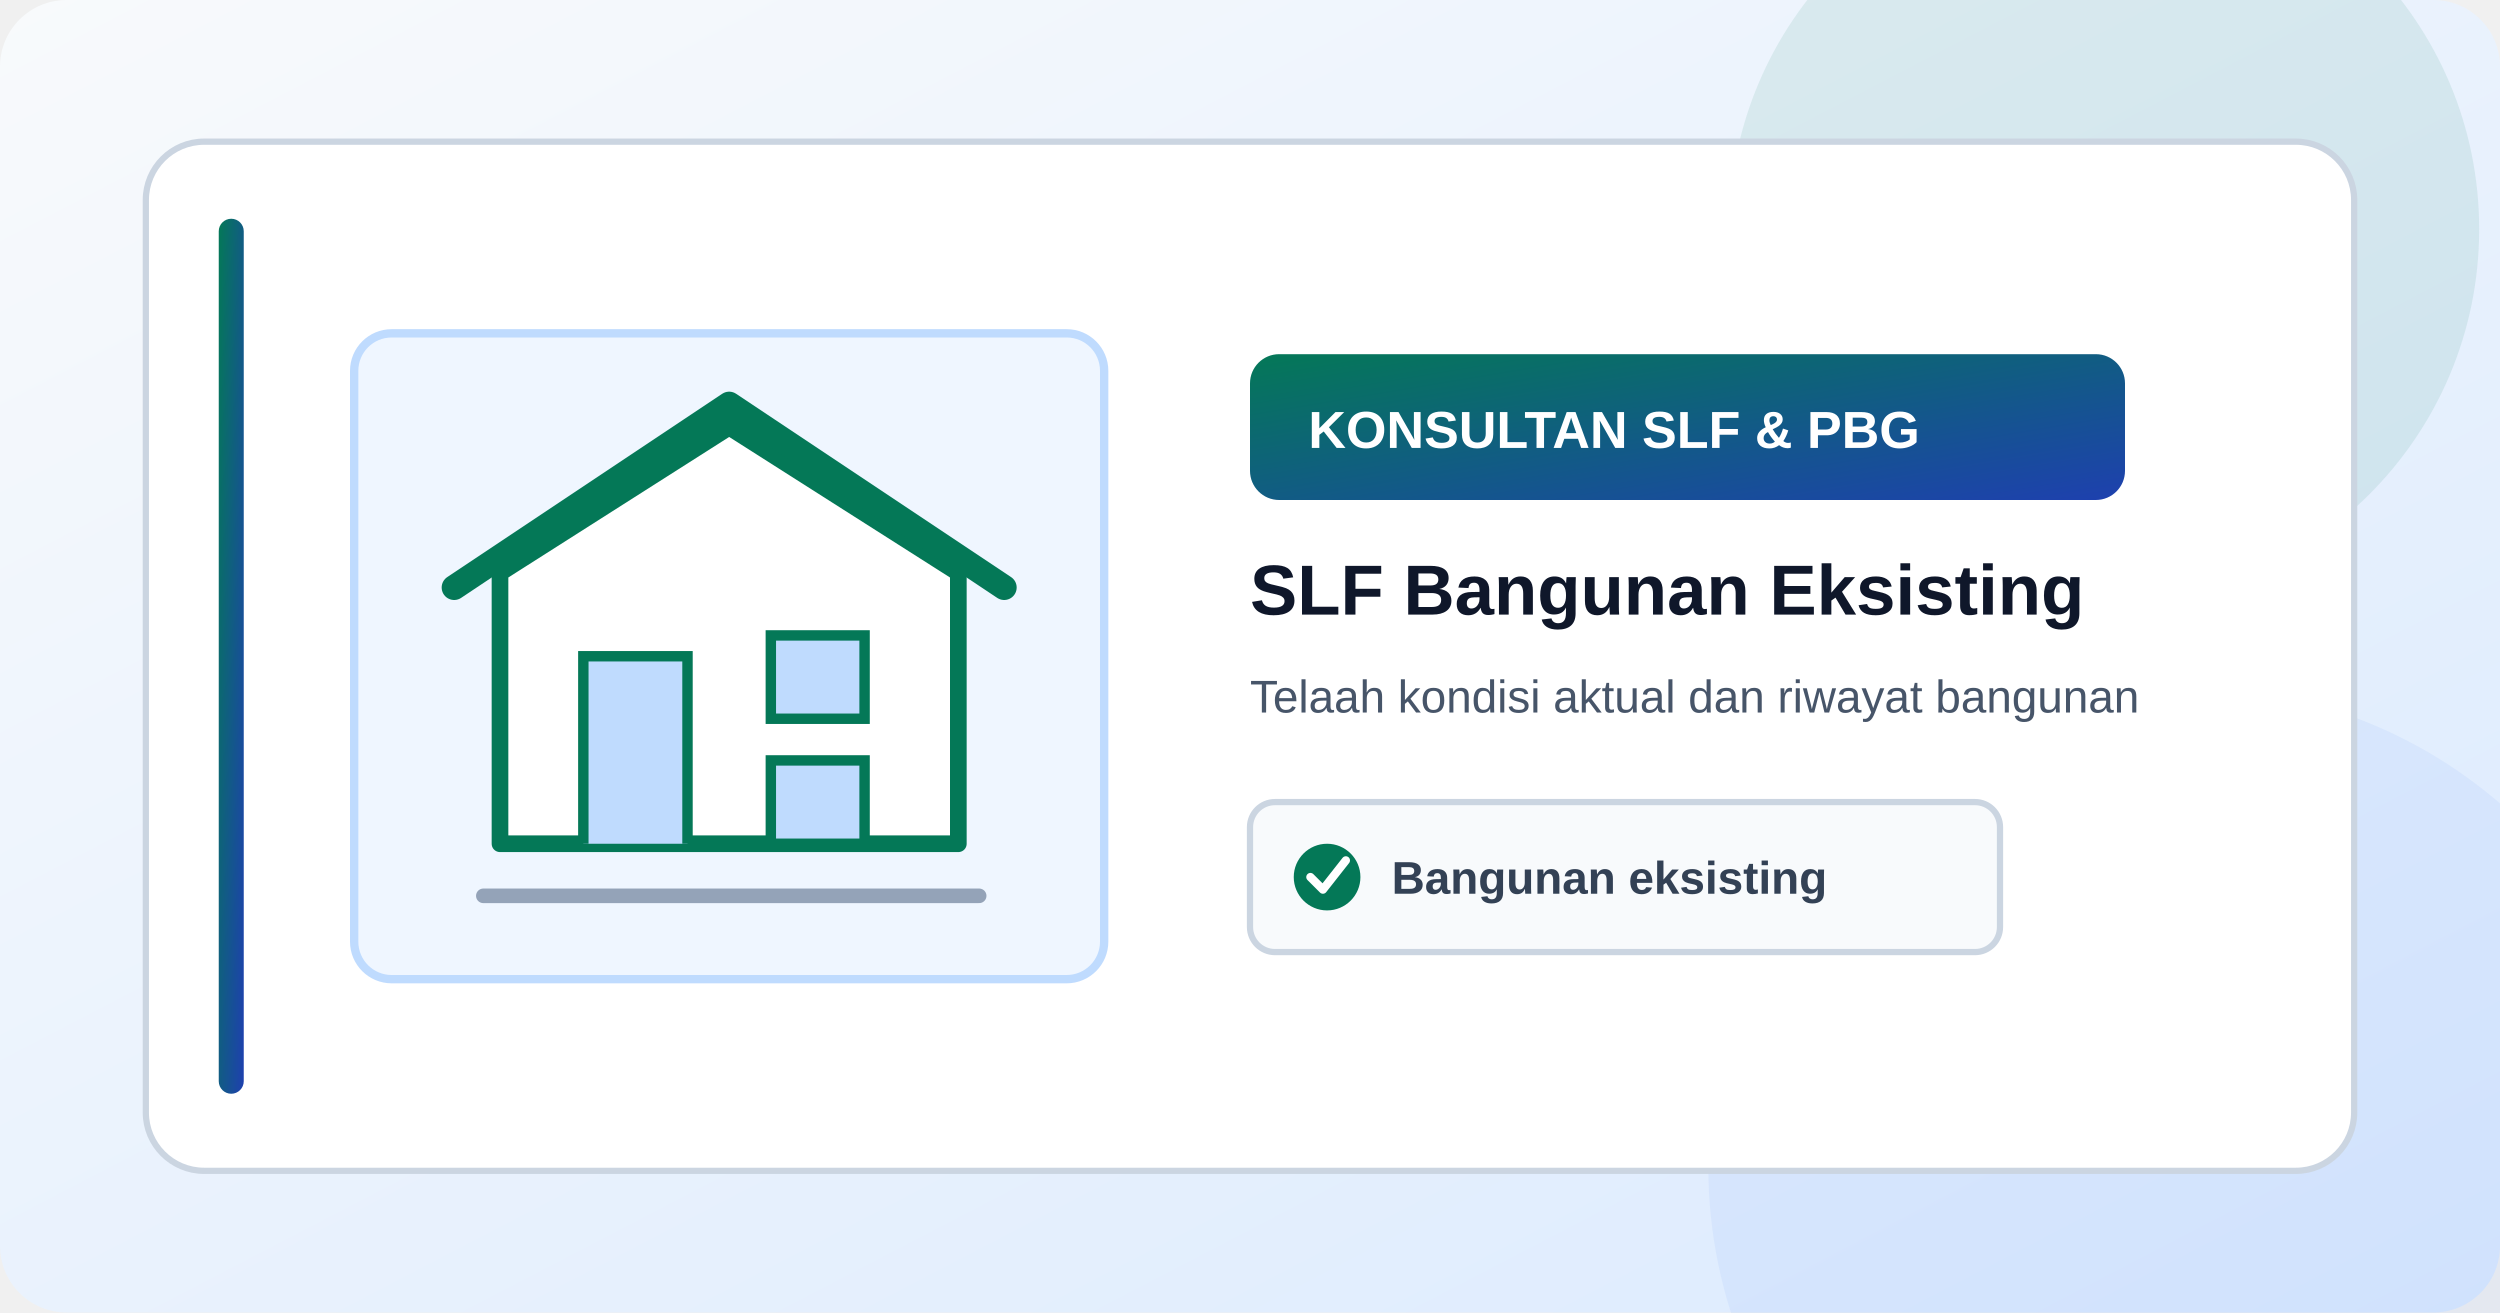
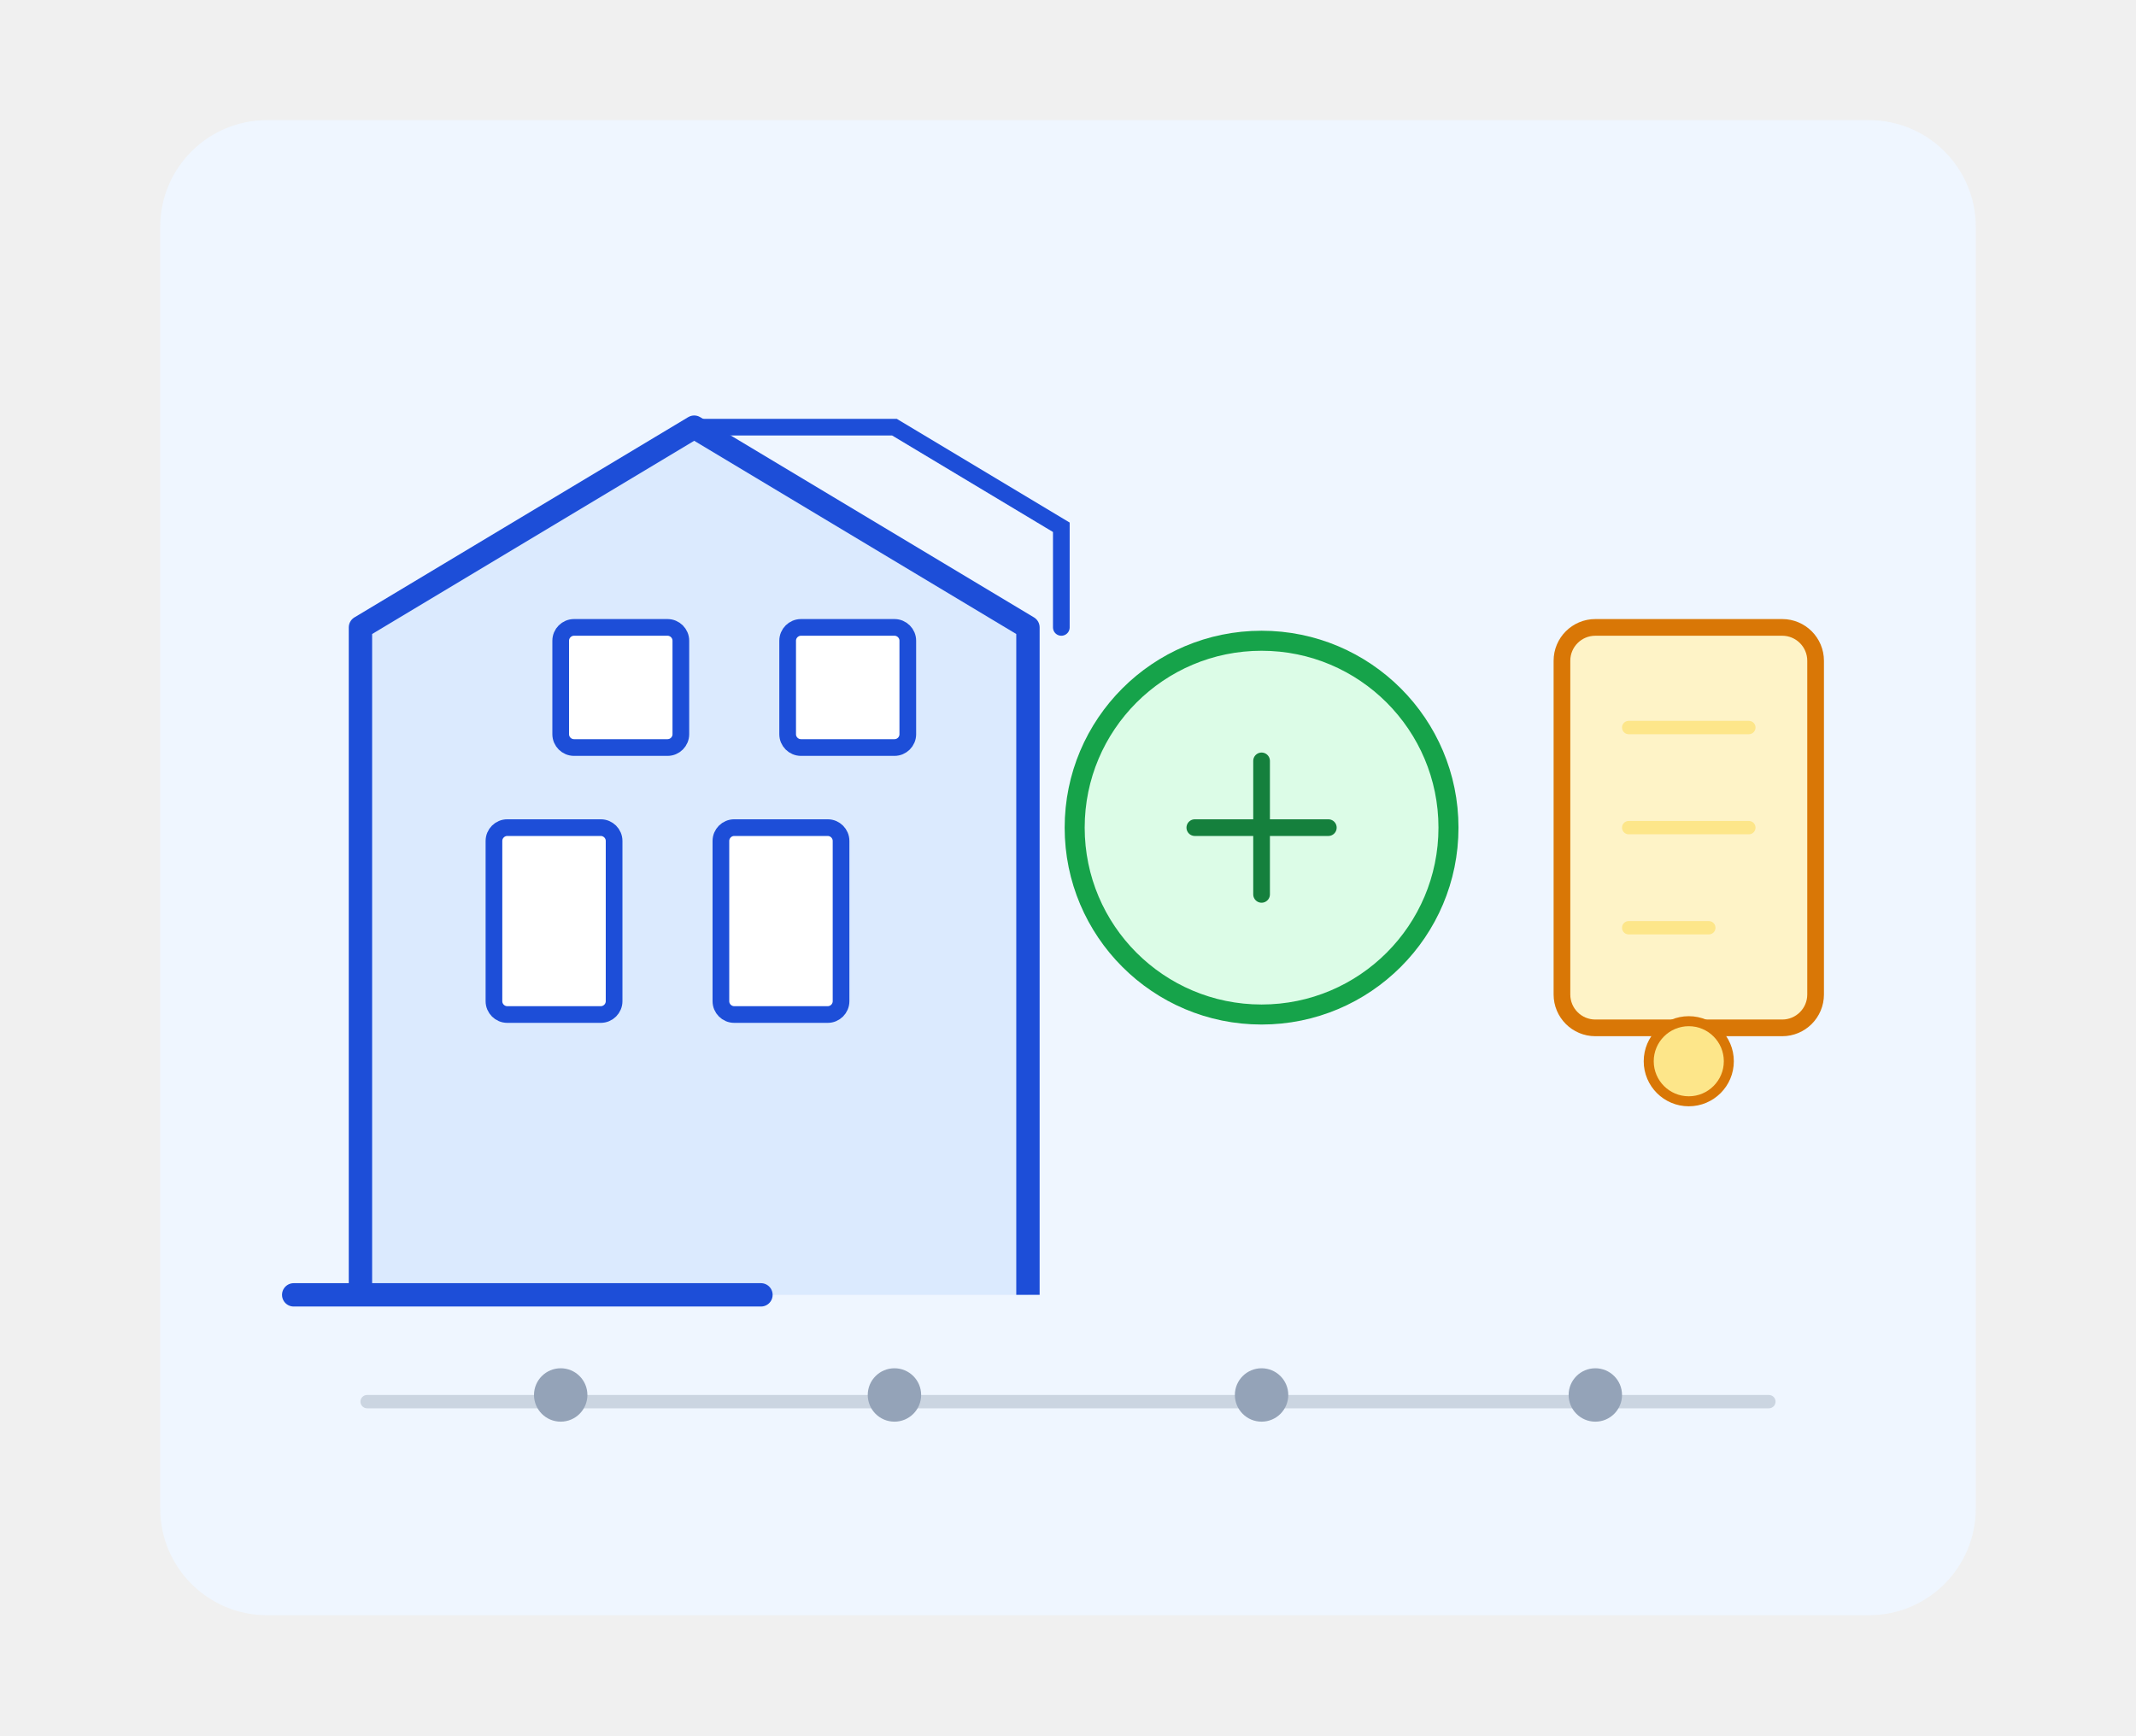
- <svg xmlns="http://www.w3.org/2000/svg" viewBox="0 0 1200 630" role="img" aria-labelledby="title desc">
-   <defs>
-     <linearGradient id="bg" x1="0" y1="0" x2="1" y2="1">
-       <stop stop-color="#f8fafc" />
-       <stop offset="1" stop-color="#dbeafe" />
-     </linearGradient>
-     <linearGradient id="accent" x1="0" y1="0" x2="1" y2="1">
-       <stop stop-color="#047857" />
-       <stop offset="1" stop-color="#1e40af" />
-     </linearGradient>
-   </defs>
-   <rect width="1200" height="630" rx="32" fill="url(#bg)" />
-   <circle cx="1010" cy="110" r="180" fill="#047857" opacity=".09" />
-   <circle cx="1050" cy="560" r="230" fill="#2563eb" opacity=".06" />
-   <rect x="70" y="68" width="1060" height="494" rx="28" fill="#fff" stroke="#cbd5e1" stroke-width="3" />
-   <rect x="105" y="105" width="12" height="420" rx="6" fill="url(#accent)" />
-   <g transform="translate(170 160)">
-     <rect x="0" y="0" width="360" height="310" rx="18" fill="#eff6ff" stroke="#bfdbfe" stroke-width="4" />
-     <path d="M70 245V115L180 45 290 115V245Z" fill="#fff" stroke="#047857" stroke-width="8" stroke-linejoin="round" />
-     <path d="M48 122 180 34 312 122" fill="none" stroke="#047857" stroke-width="12" stroke-linecap="round" stroke-linejoin="round" />
-     <path d="M110 245V155H160V245M200 145H245V185H200ZM200 205H245V245H200Z" fill="#bfdbfe" stroke="#047857" stroke-width="5" />
-     <path d="M62 270H300" stroke="#94a3b8" stroke-width="7" stroke-linecap="round" />
-   </g>
-   <g transform="translate(600 170)">
-     <rect width="420" height="70" rx="14" fill="url(#accent)" />
-     <text x="28" y="45" font-family="Arial, sans-serif" font-size="25" font-weight="700" fill="#fff">KONSULTAN SLF &amp; PBG</text>
-     <text x="0" y="125" font-family="Arial, sans-serif" font-size="34" font-weight="700" fill="#0f172a">SLF Bangunan Eksisting</text>
-     <text x="0" y="172" font-family="Arial, sans-serif" font-size="22" fill="#475569">Telaah kondisi aktual dan riwayat bangunan</text>
-     <g transform="translate(0 215)">
-       <rect width="360" height="72" rx="12" fill="#f8fafc" stroke="#cbd5e1" stroke-width="3" />
-       <circle cx="37" cy="36" r="16" fill="#047857" />
-       <path d="m29 36 6 6 11-14" stroke="#fff" stroke-width="4" fill="none" stroke-linecap="round" stroke-linejoin="round" />
-       <text x="68" y="44" font-family="Arial, sans-serif" font-size="22" font-weight="600" fill="#334155">Bangunan eksisting</text>
-     </g>
-   </g>
+ <svg xmlns="http://www.w3.org/2000/svg" viewBox="0 0 640 520" fill="none" role="img" aria-labelledby="title desc">
+   <rect x="48" y="36" width="544" height="448" rx="32" fill="#EFF6FF" />
+   <path d="M108 388V188l100-60 100 60v200" fill="#DBEAFE" stroke="#1D4ED8" stroke-width="7" stroke-linejoin="round" />
+   <path d="M88 388H228" stroke="#1D4ED8" stroke-width="7" stroke-linecap="round" />
+   <rect x="148" y="248" width="36" height="56" rx="4" fill="#fff" stroke="#1D4ED8" stroke-width="5" />
+   <rect x="216" y="248" width="36" height="56" rx="4" fill="#fff" stroke="#1D4ED8" stroke-width="5" />
+   <rect x="168" y="188" width="36" height="36" rx="4" fill="#fff" stroke="#1D4ED8" stroke-width="5" />
+   <rect x="236" y="188" width="36" height="36" rx="4" fill="#fff" stroke="#1D4ED8" stroke-width="5" />
+   <path d="M208 128H268l50 30v30" fill="none" stroke="#1D4ED8" stroke-width="5" stroke-linecap="round" />
+   <circle cx="378" cy="248" r="56" fill="#DCFCE7" stroke="#16A34A" stroke-width="6" />
+   <path d="M358 248h40M378 228v40" stroke="#15803D" stroke-width="5" stroke-linecap="round" />
+   <rect x="468" y="188" width="76" height="120" rx="10" fill="#FEF3C7" stroke="#D97706" stroke-width="5" />
+   <path d="M488 218h36M488 248h36M488 278h24" stroke="#FDE68A" stroke-width="4" stroke-linecap="round" />
+   <circle cx="506" cy="318" r="12" fill="#FDE68A" stroke="#D97706" stroke-width="3" />
+   <rect x="108" y="418" width="424" height="4" rx="2" fill="#CBD5E1" />
+   <circle cx="168" cy="418" r="8" fill="#94A3B8" />
+   <circle cx="268" cy="418" r="8" fill="#94A3B8" />
+   <circle cx="378" cy="418" r="8" fill="#94A3B8" />
+   <circle cx="478" cy="418" r="8" fill="#94A3B8" />
</svg>
